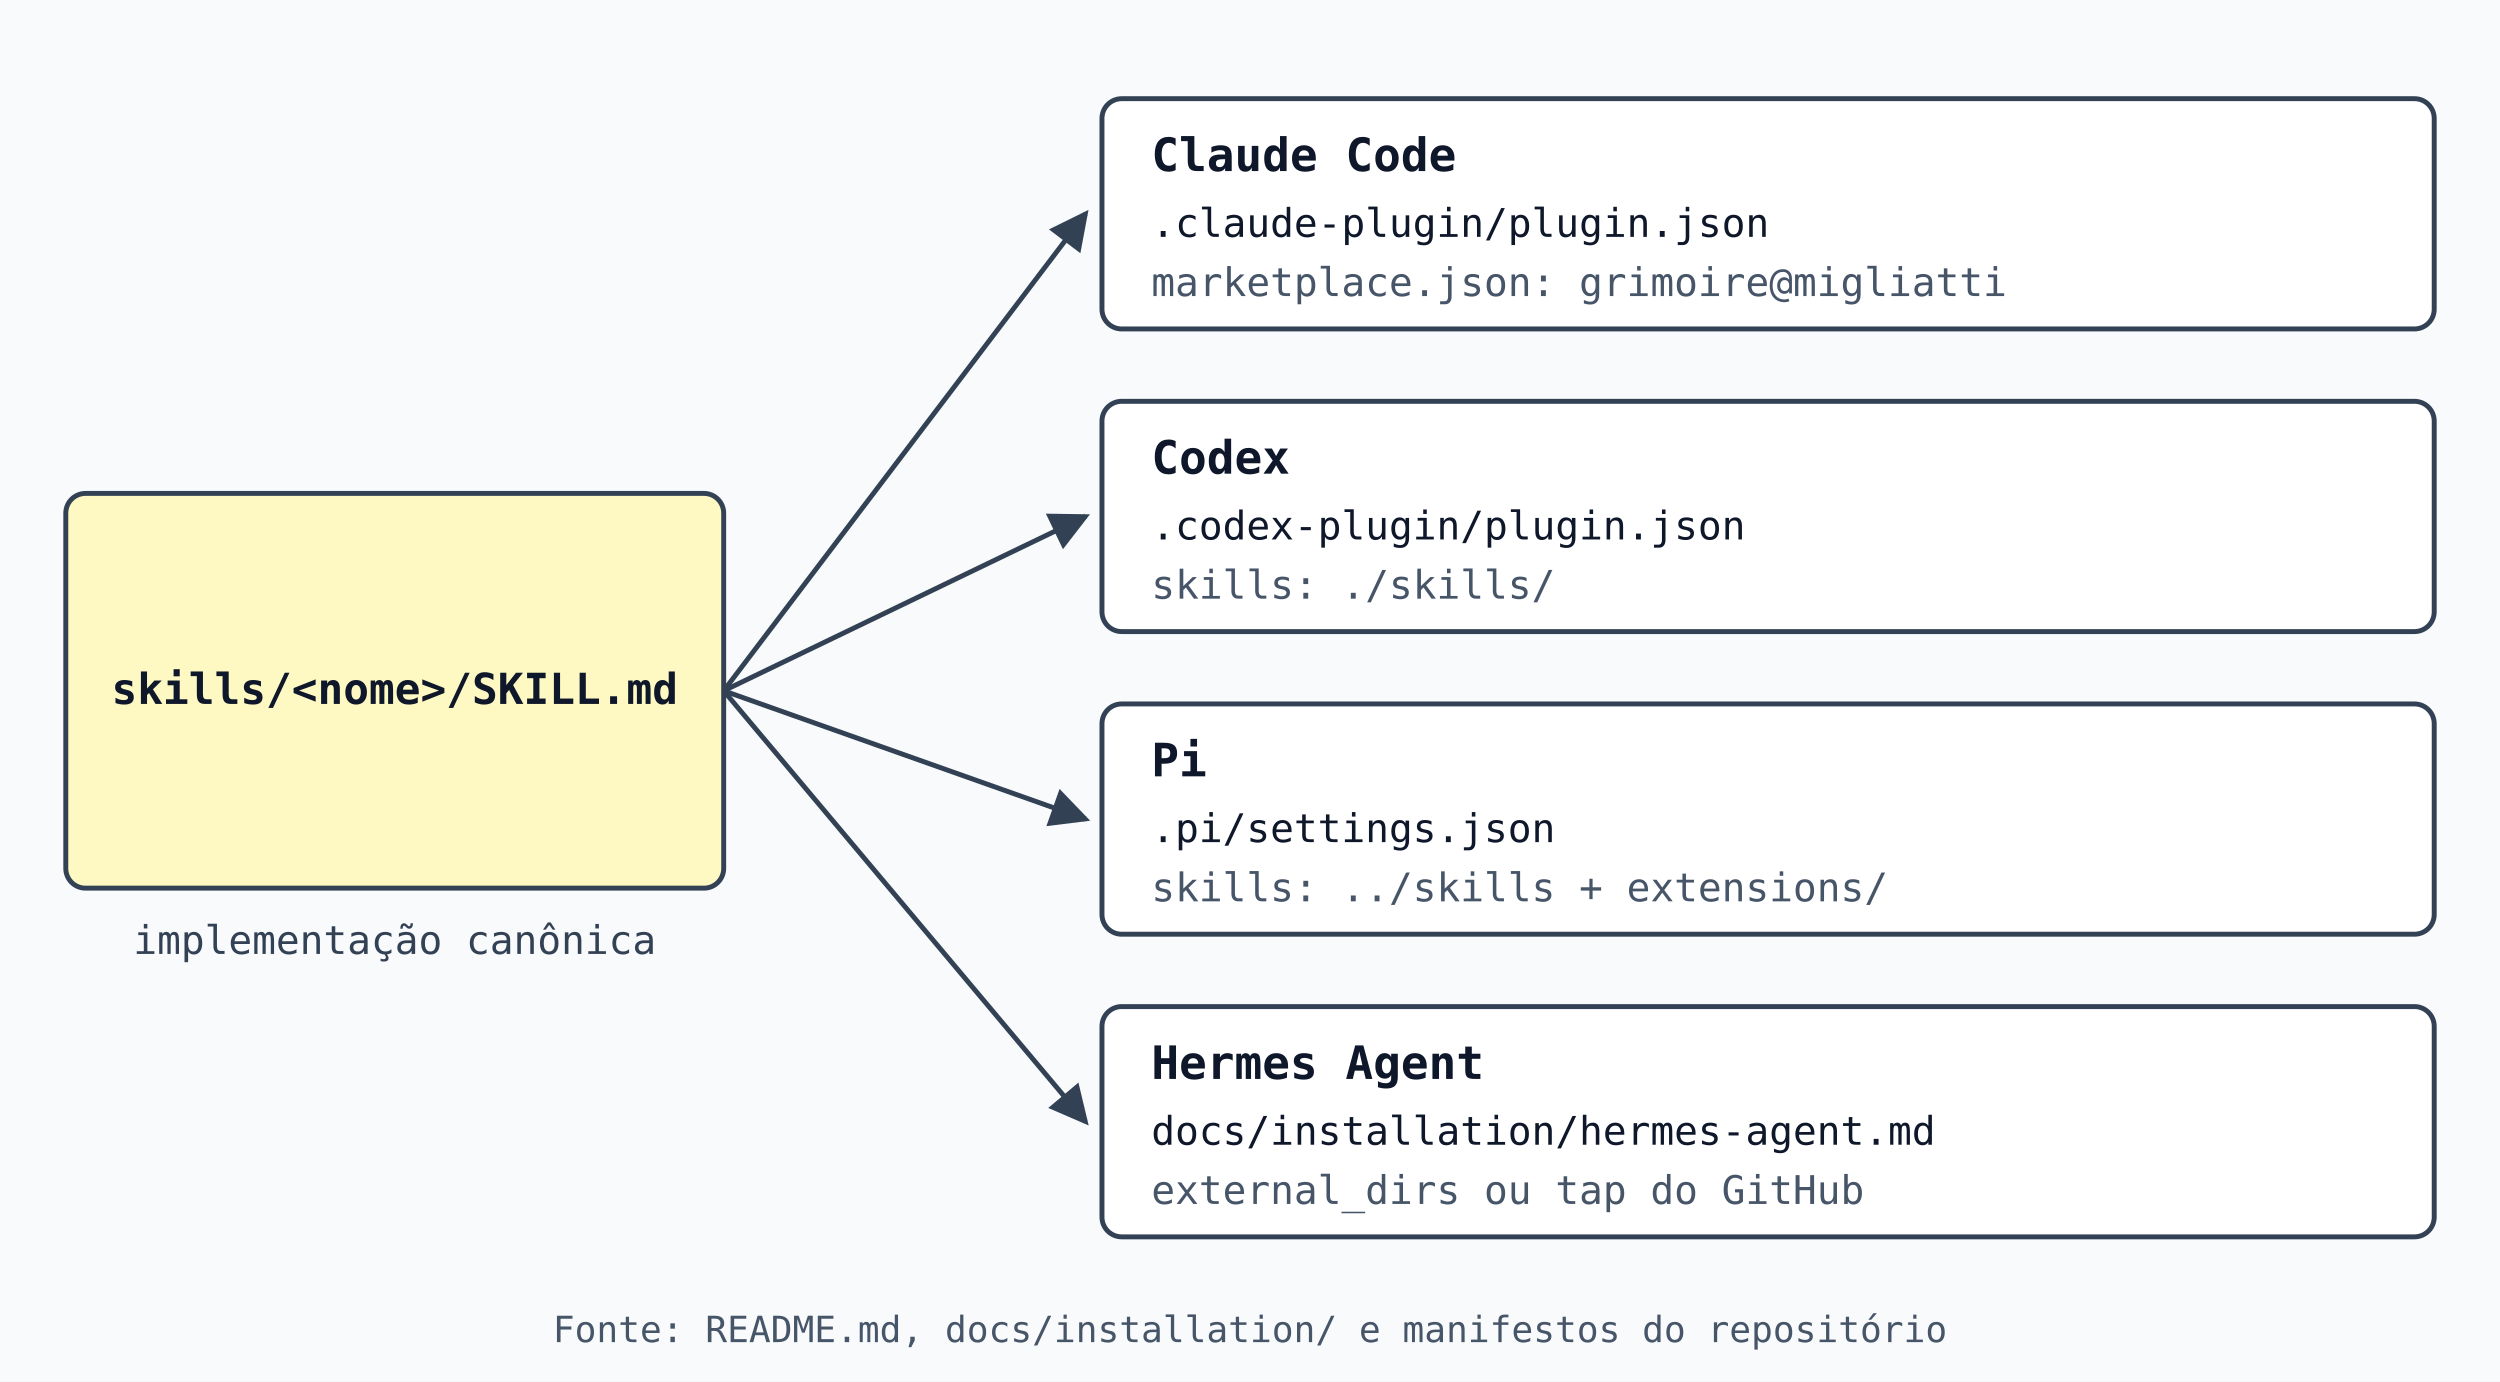
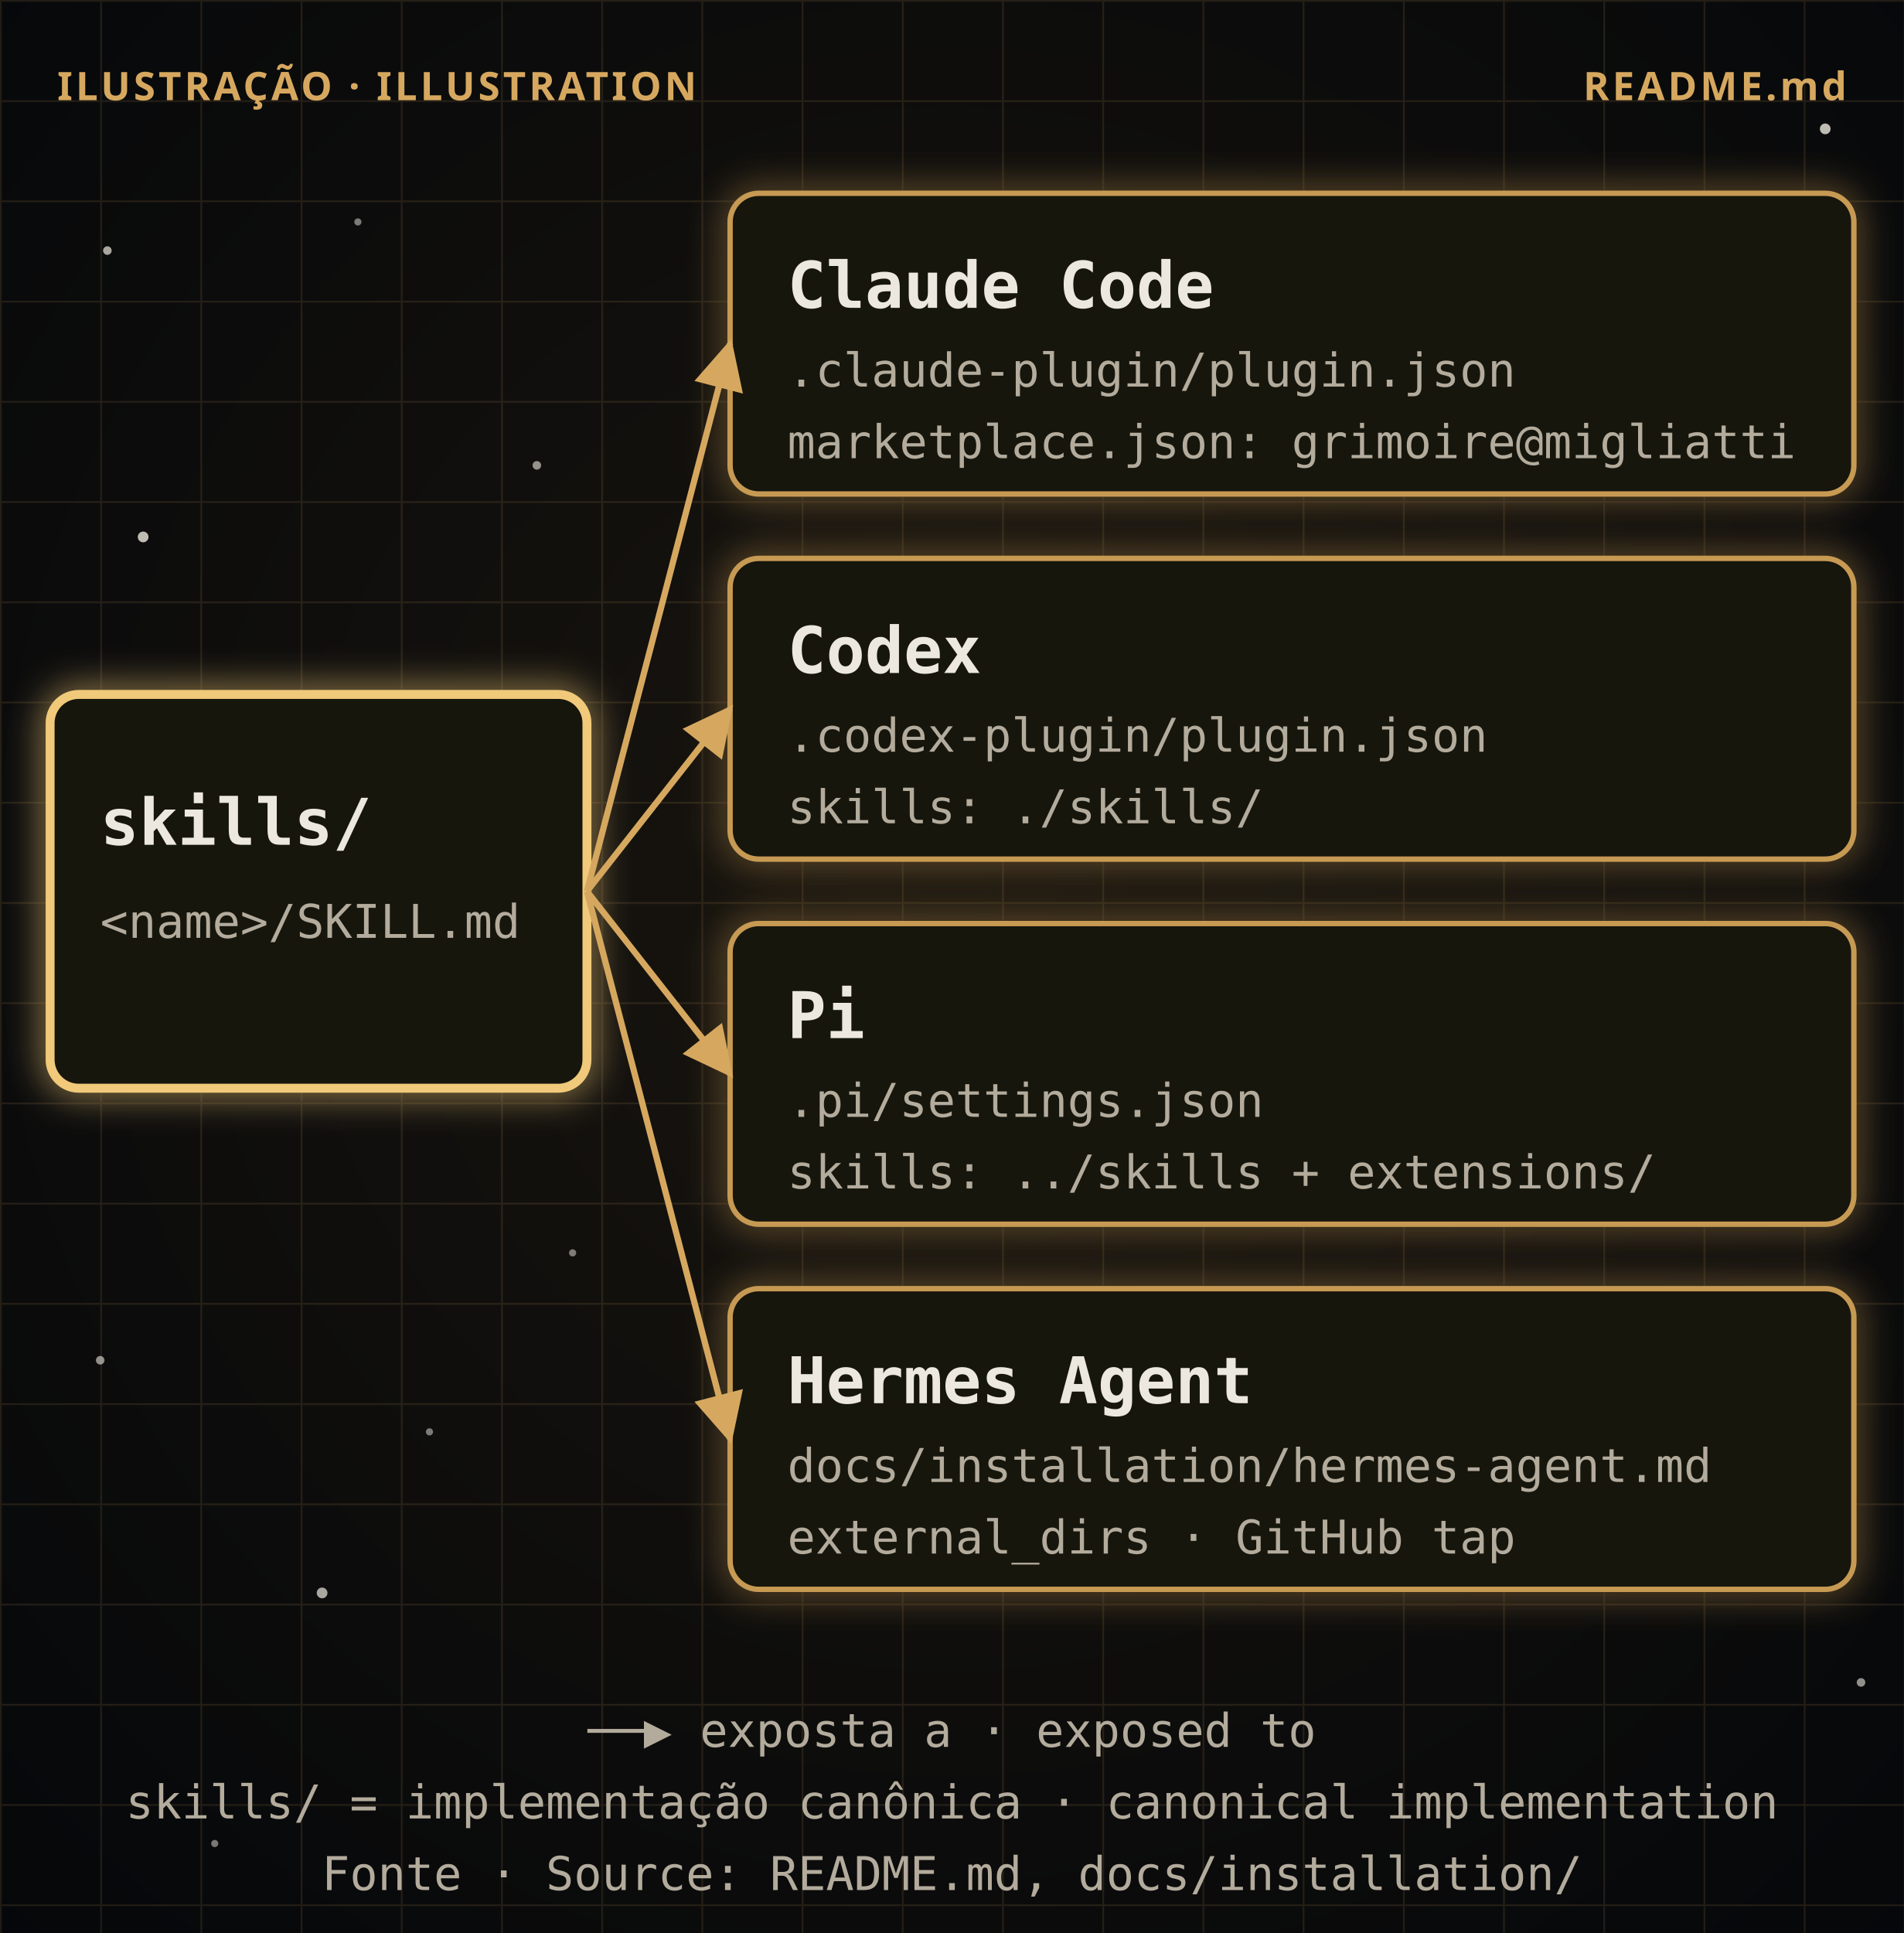
- <svg xmlns="http://www.w3.org/2000/svg" viewBox="0 0 760 420" role="img">
-   <rect width="760" height="420" fill="#f8fafc" />
+ <svg xmlns="http://www.w3.org/2000/svg" viewBox="0 0 532 540" width="532" height="540" role="img" aria-labelledby="t d" data-cor-do-pulso="#d6a85f" data-compacta="">
  <defs>
-     <marker id="s" markerWidth="8" markerHeight="8" refX="7" refY="4" orient="auto">
-       <path d="M0,0 L8,4 L0,8 z" fill="#334155" />
+     <marker id="seta" viewBox="0 0 10 10" refX="9" refY="5" markerWidth="8" markerHeight="8" orient="auto-start-reverse">
+       <path d="M0,0 L10,5 L0,10 z" fill="#d6a85f" />
    </marker>
+     <radialGradient id="fundo" cx="50%" cy="46%" r="75%">
+       <stop offset="0" stop-color="#19150f" />
+       <stop offset="1" stop-color="#05070a" />
+     </radialGradient>
+     <pattern id="grade" width="28" height="28" patternUnits="userSpaceOnUse">
+       <path d="M28,0 L0,0 L0,28" fill="none" stroke="#d6a85f" stroke-opacity="0.13" stroke-width="1" />
+     </pattern>
+     <filter id="brilho" x="-20%" y="-30%" width="140%" height="160%">
+       <feGaussianBlur in="SourceGraphic" stdDeviation="5" result="b" />
+       <feMerge>
+         <feMergeNode in="b" />
+         <feMergeNode in="SourceGraphic" />
+       </feMerge>
+     </filter>
+     <style>
+       .caixa { fill: #19150f; stroke: #c79a52; stroke-width: 1.5; }
+       .centro { fill: #19150f; stroke: #f0c97a; stroke-width: 2.5; }
+       .nome { font: 600 18px ui-monospace, SFMono-Regular, Menlo, Consolas, monospace; fill: #ece8df; }
+       .det { font: 13px ui-monospace, SFMono-Regular, Menlo, Consolas, monospace; fill: #b3ab9c; }
+       .rotulo { font: 600 11px ui-sans-serif, system-ui, sans-serif; fill: #d6a85f; letter-spacing: 0.08em; }
+       .linha { stroke: #d6a85f; stroke-width: 1.75; fill: none; marker-end: url(#seta); }
+     </style>
  </defs>
-   <rect x="20" y="150" width="200" height="120" rx="6" fill="#fef9c3" stroke="#334155" stroke-width="1.5" />
-   <text x="120.0" y="214.0" text-anchor="middle" font-size="13" font-family="ui-monospace, Menlo, Consolas, monospace" fill="#0f172a" font-weight="700">skills/&lt;nome&gt;/SKILL.md</text>
-   <text x="120" y="290" text-anchor="middle" font-size="12" font-family="ui-monospace, Menlo, Consolas, monospace" fill="#334155">implementação canônica</text>
-   <line x1="220" y1="210" x2="330" y2="65" stroke="#334155" stroke-width="1.5" marker-end="url(#s)" />
-   <rect x="335" y="30" width="405" height="70" rx="6" fill="#ffffff" stroke="#334155" stroke-width="1.5" />
-   <text x="350" y="52" font-size="14" font-weight="700" font-family="ui-monospace, Menlo, Consolas, monospace" fill="#0f172a">Claude Code</text>
-   <text x="350" y="72" font-size="12" font-family="ui-monospace, Menlo, Consolas, monospace" fill="#0f172a">.claude-plugin/plugin.json</text>
-   <text x="350" y="90" font-size="12" font-family="ui-monospace, Menlo, Consolas, monospace" fill="#475569">marketplace.json: grimoire@migliatti</text>
-   <line x1="220" y1="210" x2="330" y2="157" stroke="#334155" stroke-width="1.5" marker-end="url(#s)" />
-   <rect x="335" y="122" width="405" height="70" rx="6" fill="#ffffff" stroke="#334155" stroke-width="1.5" />
-   <text x="350" y="144" font-size="14" font-weight="700" font-family="ui-monospace, Menlo, Consolas, monospace" fill="#0f172a">Codex</text>
-   <text x="350" y="164" font-size="12" font-family="ui-monospace, Menlo, Consolas, monospace" fill="#0f172a">.codex-plugin/plugin.json</text>
-   <text x="350" y="182" font-size="12" font-family="ui-monospace, Menlo, Consolas, monospace" fill="#475569">skills: ./skills/</text>
-   <line x1="220" y1="210" x2="330" y2="249" stroke="#334155" stroke-width="1.5" marker-end="url(#s)" />
-   <rect x="335" y="214" width="405" height="70" rx="6" fill="#ffffff" stroke="#334155" stroke-width="1.5" />
-   <text x="350" y="236" font-size="14" font-weight="700" font-family="ui-monospace, Menlo, Consolas, monospace" fill="#0f172a">Pi</text>
-   <text x="350" y="256" font-size="12" font-family="ui-monospace, Menlo, Consolas, monospace" fill="#0f172a">.pi/settings.json</text>
-   <text x="350" y="274" font-size="12" font-family="ui-monospace, Menlo, Consolas, monospace" fill="#475569">skills: ../skills + extensions/</text>
-   <line x1="220" y1="210" x2="330" y2="341" stroke="#334155" stroke-width="1.5" marker-end="url(#s)" />
-   <rect x="335" y="306" width="405" height="70" rx="6" fill="#ffffff" stroke="#334155" stroke-width="1.5" />
-   <text x="350" y="328" font-size="14" font-weight="700" font-family="ui-monospace, Menlo, Consolas, monospace" fill="#0f172a">Hermes Agent</text>
-   <text x="350" y="348" font-size="12" font-family="ui-monospace, Menlo, Consolas, monospace" fill="#0f172a">docs/installation/hermes-agent.md</text>
-   <text x="350" y="366" font-size="12" font-family="ui-monospace, Menlo, Consolas, monospace" fill="#475569">external_dirs ou tap do GitHub</text>
-   <text x="380" y="408" text-anchor="middle" font-size="11" font-family="ui-monospace, Menlo, Consolas, monospace" fill="#475569">Fonte: README.md, docs/installation/ e manifestos do repositório</text>
+   <rect width="532" height="540" fill="url(#fundo)" />
+   <rect width="532" height="540" fill="url(#grade)" />
+   <g fill="#ece8df" aria-hidden="true">
+     <circle cx="30" cy="70" r="1.2" opacity="0.7" />
+     <circle cx="100" cy="62" r="1" opacity="0.5" />
+     <circle cx="150" cy="130" r="1.2" opacity="0.6" />
+     <circle cx="40" cy="150" r="1.5" opacity="0.8" />
+     <circle cx="28" cy="380" r="1.2" opacity="0.6" />
+     <circle cx="120" cy="400" r="1" opacity="0.5" />
+     <circle cx="90" cy="445" r="1.5" opacity="0.7" />
+     <circle cx="160" cy="350" r="1" opacity="0.5" />
+     <circle cx="510" cy="36" r="1.5" opacity="0.8" />
+     <circle cx="520" cy="470" r="1.2" opacity="0.6" />
+     <circle cx="60" cy="515" r="1" opacity="0.5" />
+     <circle cx="470" cy="440" r="1" opacity="0.4" />
+   </g>
+   <text x="16" y="28" class="rotulo">ILUSTRAÇÃO · ILLUSTRATION</text>
+   <text x="516" y="28" class="rotulo" text-anchor="end">README.md</text>
+   <rect x="14" y="194" width="150" height="110" rx="8" class="centro" filter="url(#brilho)" />
+   <text x="28" y="236" class="nome">skills/</text>
+   <text x="28" y="262" class="det">&lt;name&gt;/SKILL.md</text>
+   <rect x="204" y="54" width="314" height="84" rx="8" class="caixa" filter="url(#brilho)" />
+   <text x="220" y="86" class="nome">Claude Code</text>
+   <text x="220" y="108" class="det">.claude-plugin/plugin.json</text>
+   <text x="220" y="128" class="det">marketplace.json: grimoire@migliatti</text>
+   <rect x="204" y="156" width="314" height="84" rx="8" class="caixa" filter="url(#brilho)" />
+   <text x="220" y="188" class="nome">Codex</text>
+   <text x="220" y="210" class="det">.codex-plugin/plugin.json</text>
+   <text x="220" y="230" class="det">skills: ./skills/</text>
+   <rect x="204" y="258" width="314" height="84" rx="8" class="caixa" filter="url(#brilho)" />
+   <text x="220" y="290" class="nome">Pi</text>
+   <text x="220" y="312" class="det">.pi/settings.json</text>
+   <text x="220" y="332" class="det">skills: ../skills + extensions/</text>
+   <rect x="204" y="360" width="314" height="84" rx="8" class="caixa" filter="url(#brilho)" />
+   <text x="220" y="392" class="nome">Hermes Agent</text>
+   <text x="220" y="414" class="det">docs/installation/hermes-agent.md</text>
+   <text x="220" y="434" class="det">external_dirs · GitHub tap</text>
+   <line x1="164" y1="249" x2="204" y2="96" class="linha" />
+   <line x1="164" y1="249" x2="204" y2="198" class="linha" />
+   <line x1="164" y1="249" x2="204" y2="300" class="linha" />
+   <line x1="164" y1="249" x2="204" y2="402" class="linha" />
+   <text x="266" y="488" class="det" text-anchor="middle">──▶ exposta a · exposed to</text>
+   <text x="266" y="508" class="det" text-anchor="middle">skills/ = implementação canônica · canonical implementation</text>
+   <text x="266" y="528" class="det" text-anchor="middle">Fonte · Source: README.md, docs/installation/</text>
</svg>
